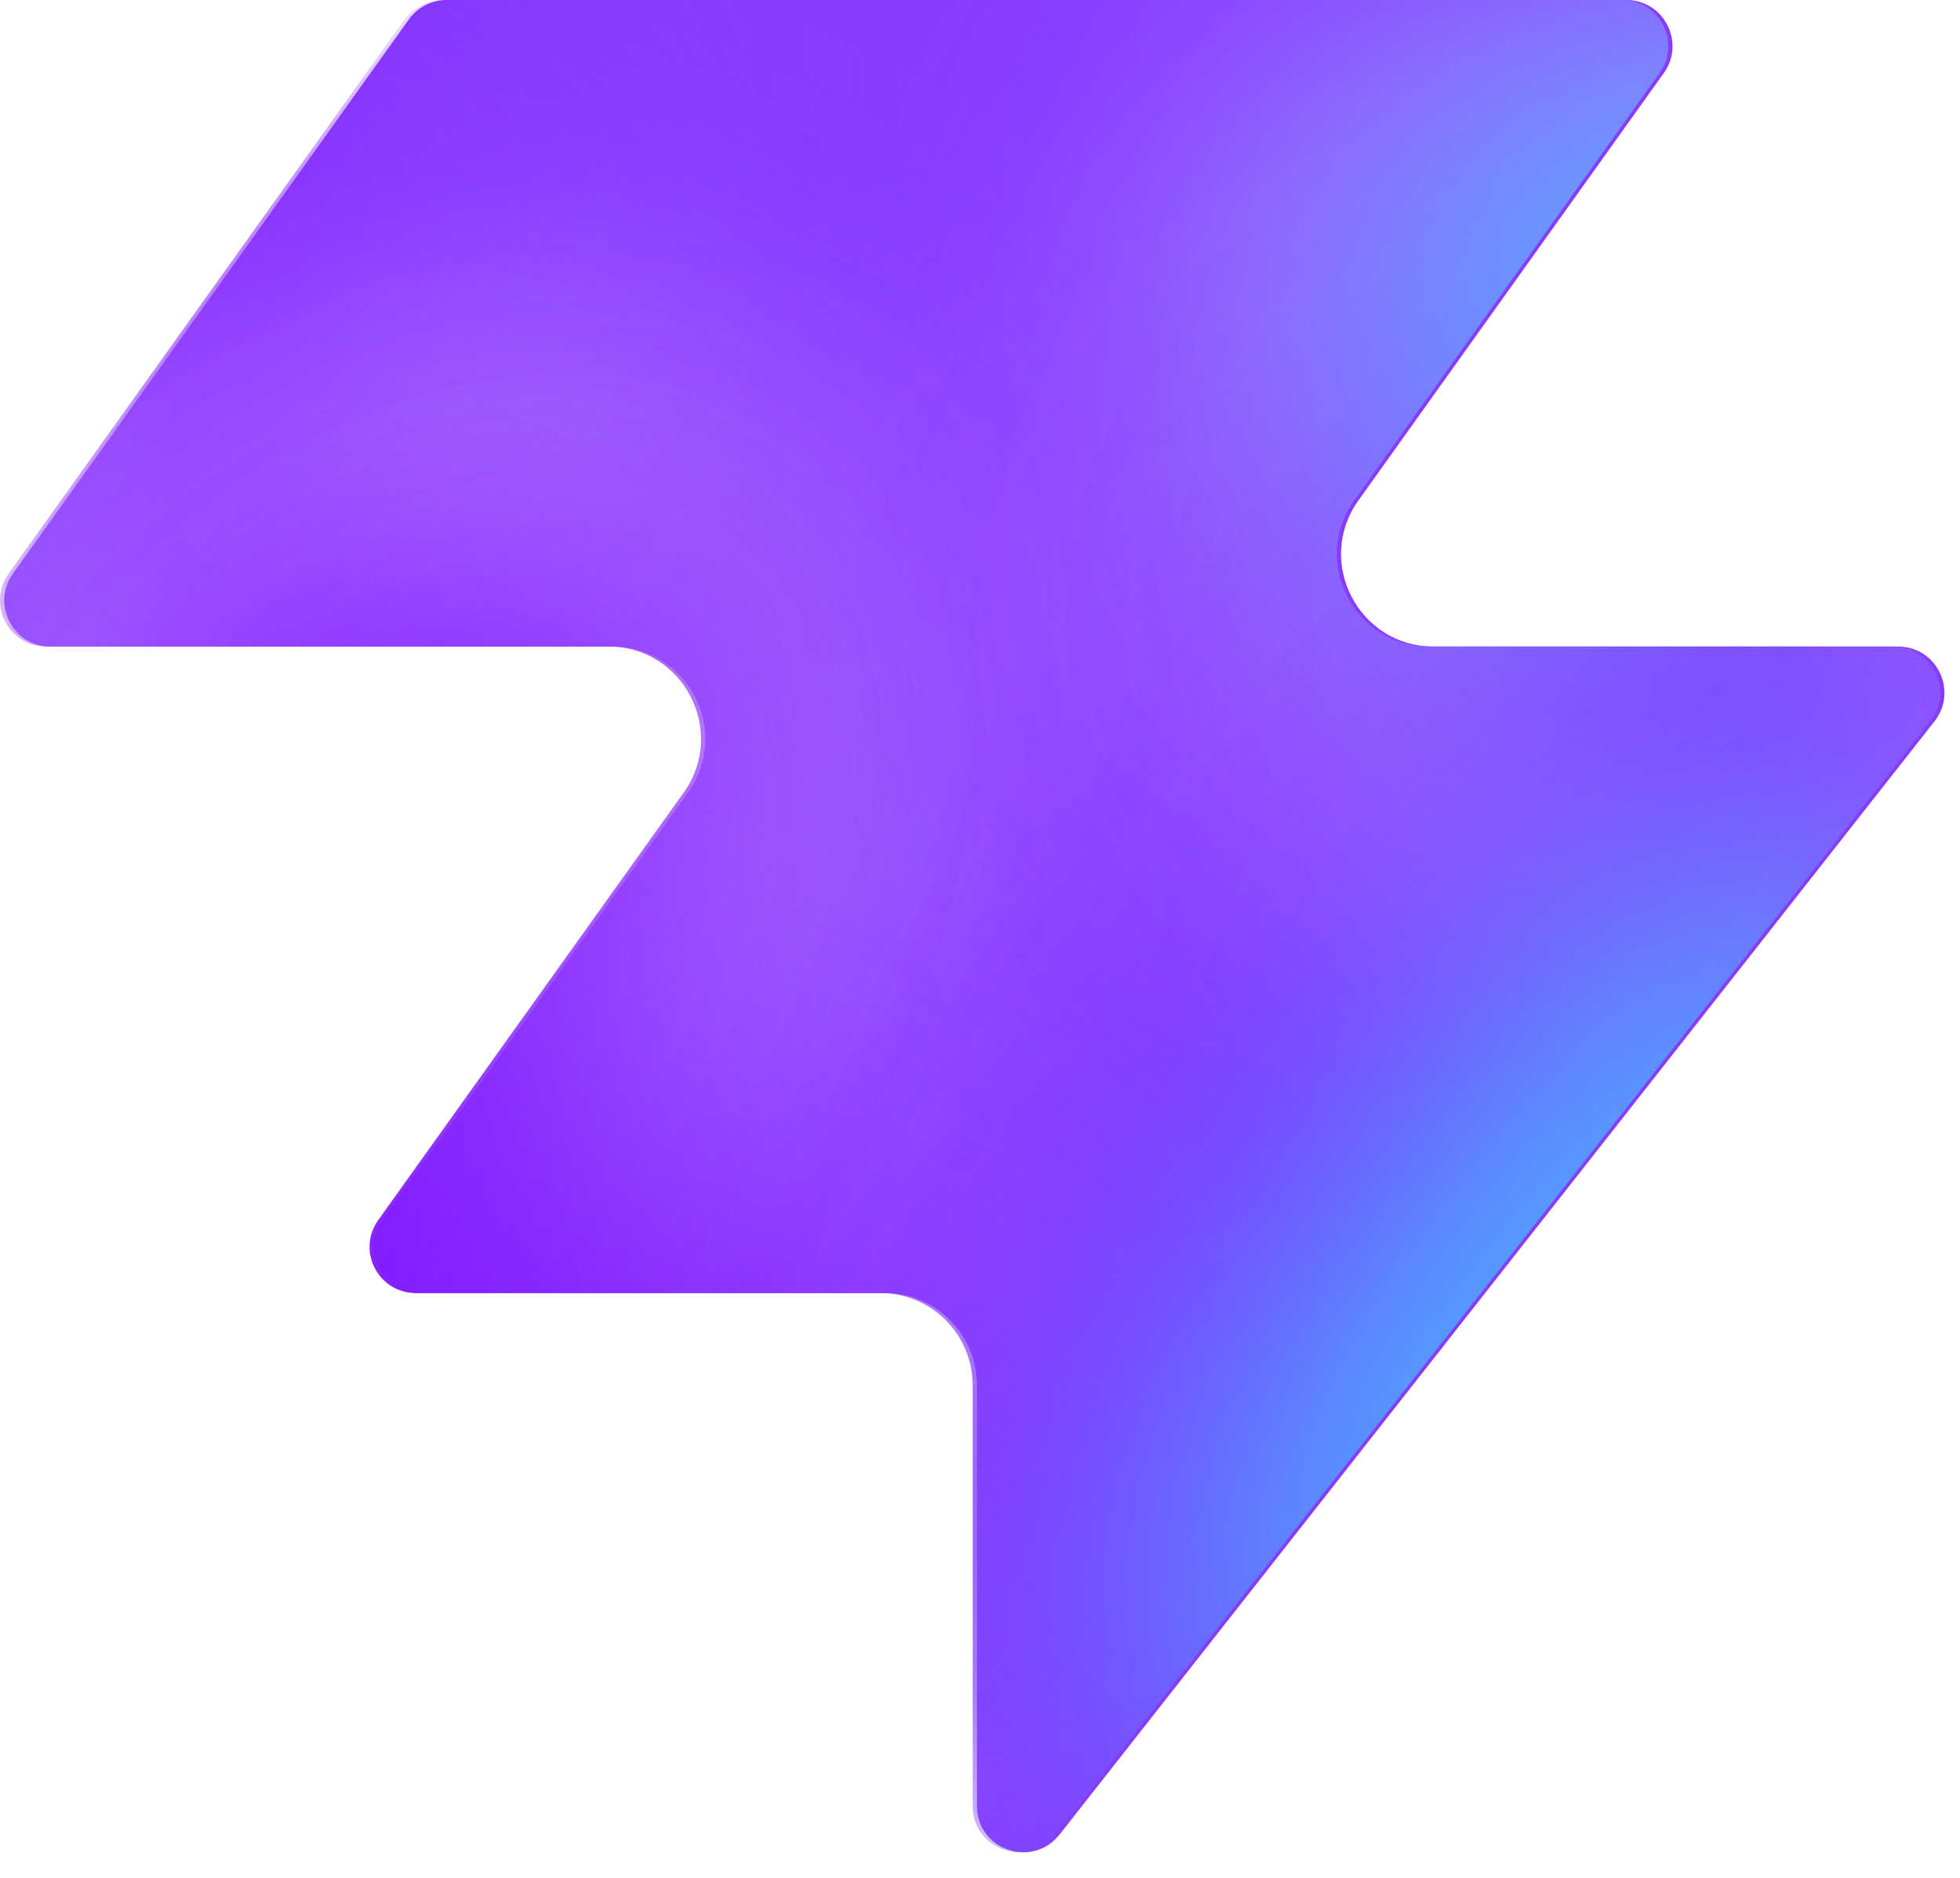
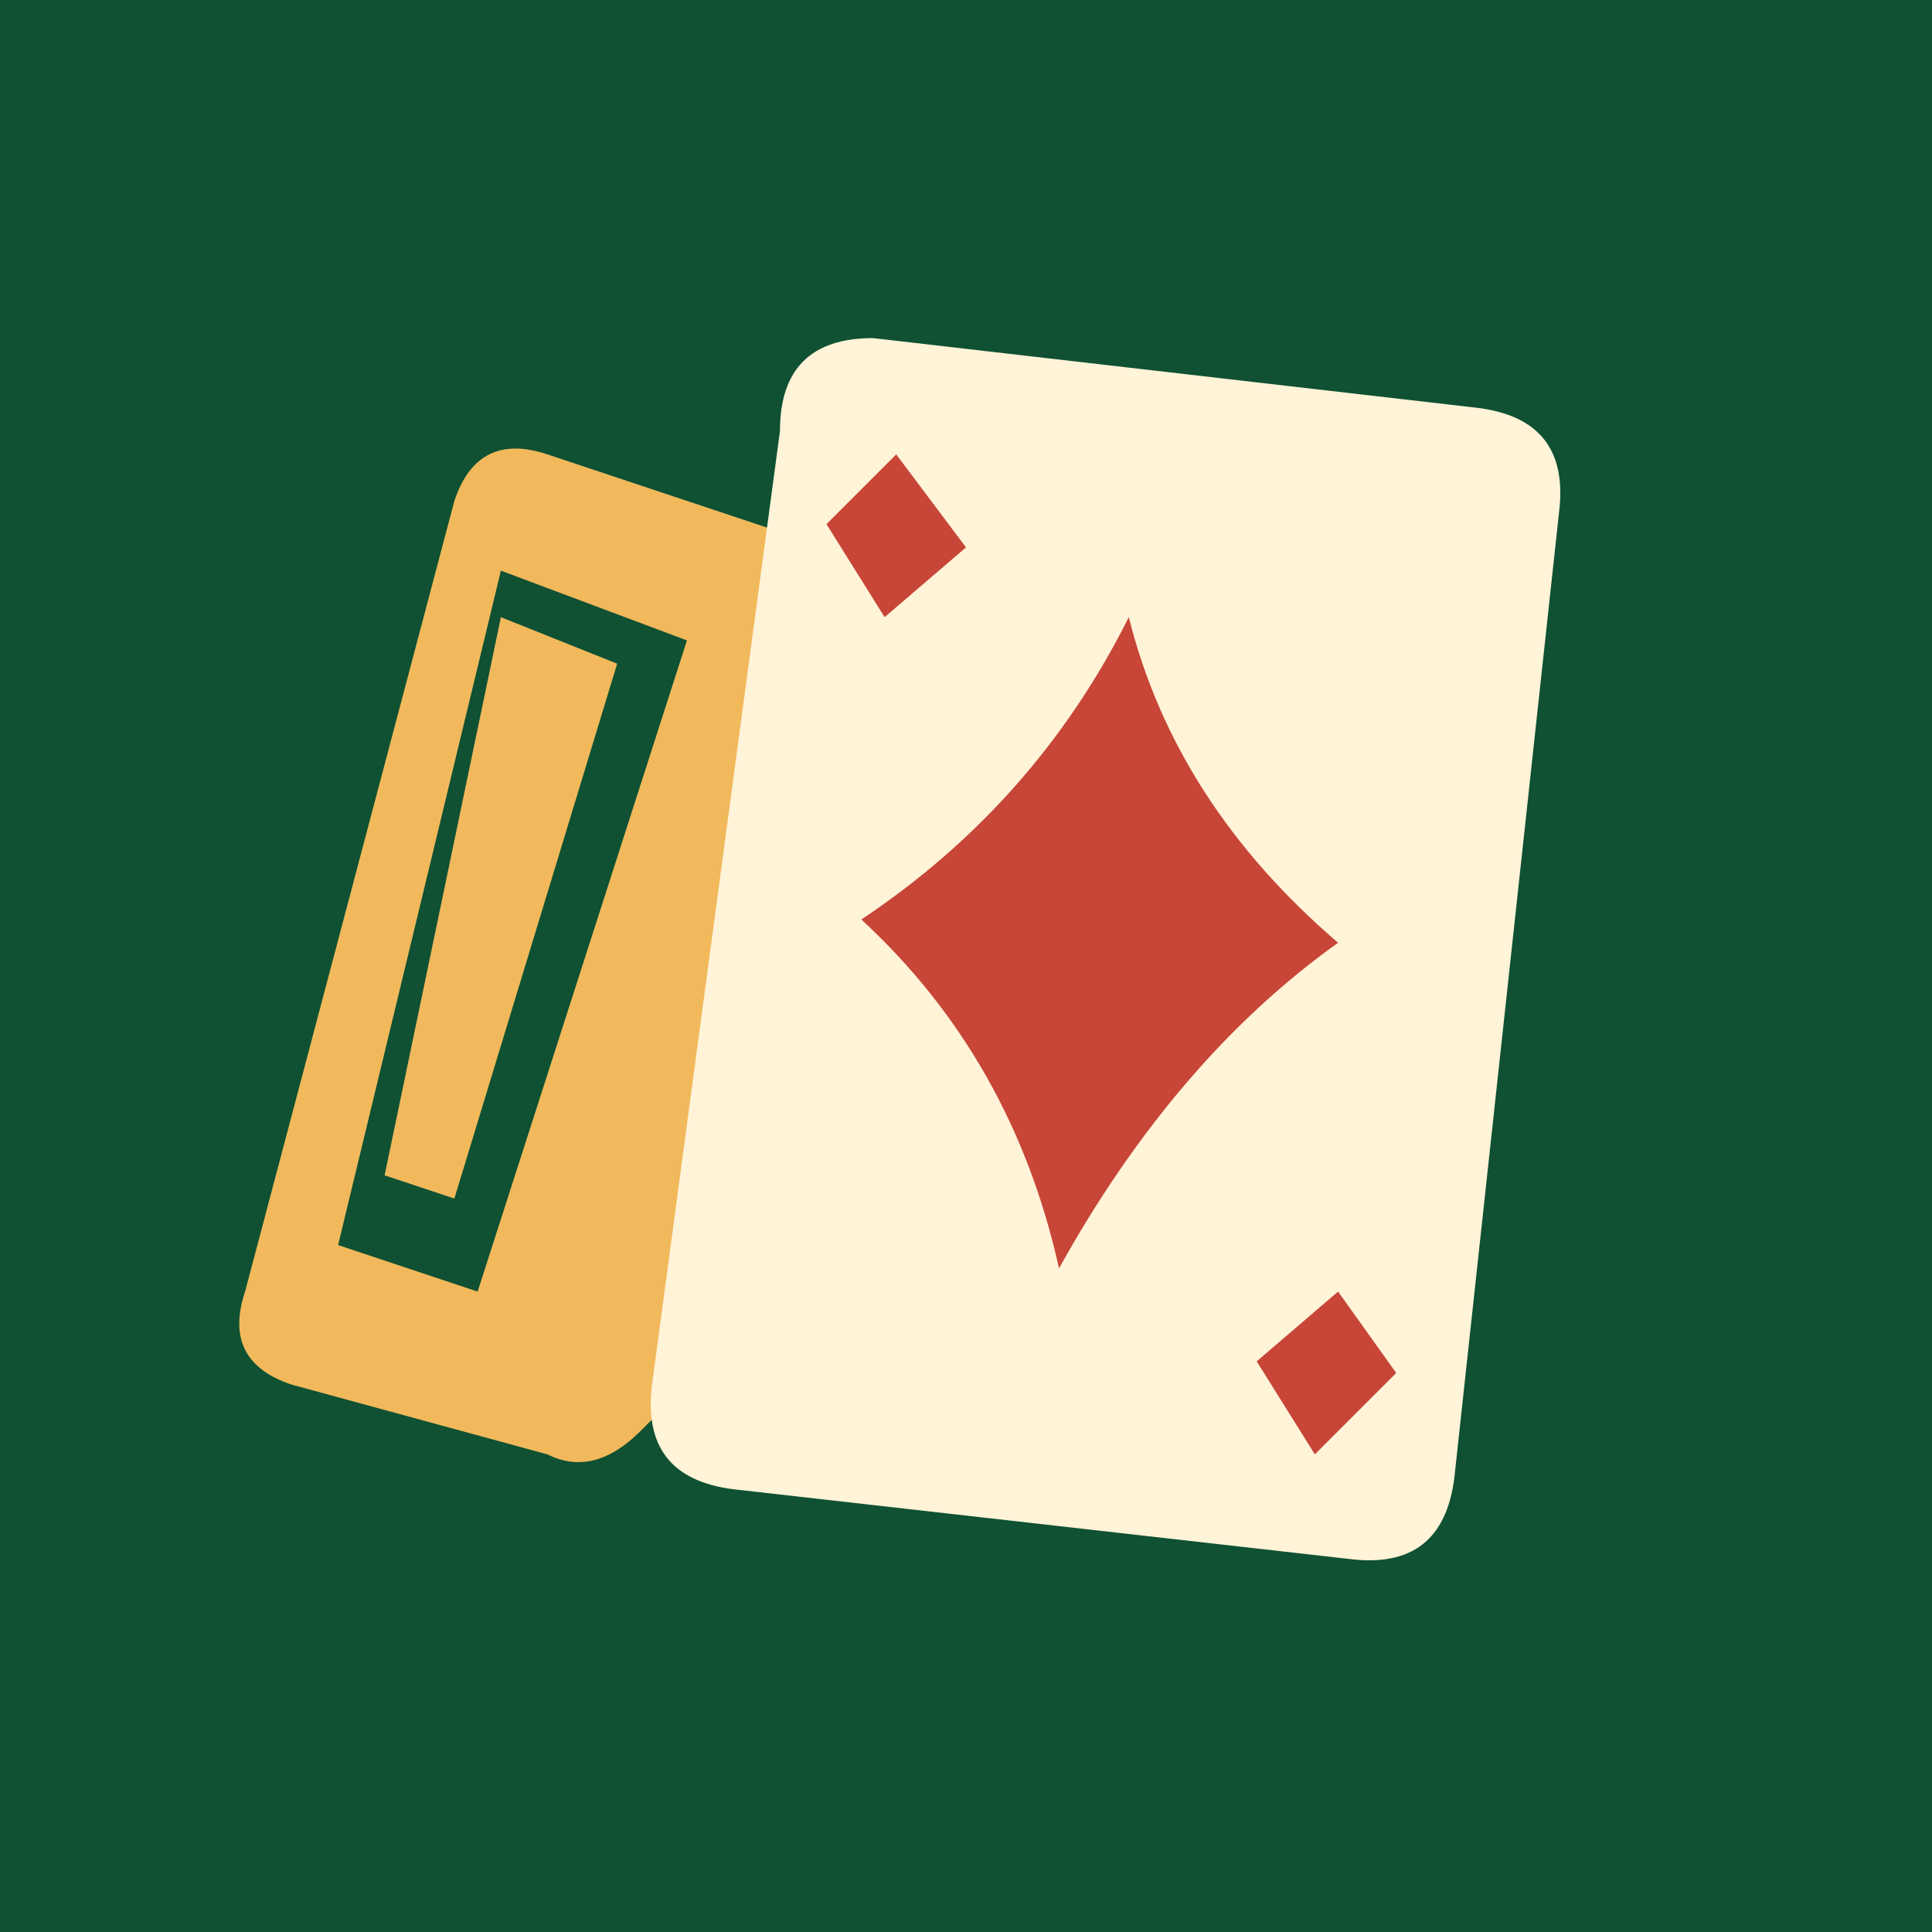
- <svg xmlns="http://www.w3.org/2000/svg" width="48" height="46" fill="none" viewBox="0 0 48 46">
-   <path fill="#863bff" d="M25.946 44.938c-.664.845-2.021.375-2.021-.698V33.937a2.26 2.26 0 0 0-2.262-2.262H10.287c-.92 0-1.456-1.04-.92-1.788l7.48-10.471c1.07-1.497 0-3.578-1.842-3.578H1.237c-.92 0-1.456-1.04-.92-1.788L10.013.474c.214-.297.556-.474.92-.474h28.894c.92 0 1.456 1.04.92 1.788l-7.48 10.471c-1.07 1.498 0 3.579 1.842 3.579h11.377c.943 0 1.473 1.088.89 1.83L25.947 44.94z" style="fill:#863bff;fill:color(display-p3 .525 .23 1);fill-opacity:1" />
-   <mask id="a" width="48" height="46" x="0" y="0" maskUnits="userSpaceOnUse" style="mask-type:alpha">
-     <path fill="#000" d="M25.842 44.938c-.664.844-2.021.375-2.021-.698V33.937a2.26 2.26 0 0 0-2.262-2.262H10.183c-.92 0-1.456-1.04-.92-1.788l7.48-10.471c1.07-1.498 0-3.579-1.842-3.579H1.133c-.92 0-1.456-1.04-.92-1.787L9.91.473c.214-.297.556-.474.92-.474h28.894c.92 0 1.456 1.04.92 1.788l-7.48 10.471c-1.07 1.498 0 3.578 1.842 3.578h11.377c.943 0 1.473 1.088.89 1.832L25.843 44.94z" style="fill:#000;fill-opacity:1" />
-   </mask>
-   <g mask="url(#a)">
-     <g filter="url(#b)">
-       <ellipse cx="5.508" cy="14.704" fill="#ede6ff" rx="5.508" ry="14.704" style="fill:#ede6ff;fill:color(display-p3 .927 .903 1);fill-opacity:1" transform="matrix(.00324 1 1 -.00324 -4.47 31.516)" />
-     </g>
-     <g filter="url(#c)">
-       <ellipse cx="10.399" cy="29.851" fill="#ede6ff" rx="10.399" ry="29.851" style="fill:#ede6ff;fill:color(display-p3 .927 .903 1);fill-opacity:1" transform="matrix(.00324 1 1 -.00324 -39.328 7.883)" />
-     </g>
-     <g filter="url(#d)">
-       <ellipse cx="5.508" cy="30.487" fill="#7e14ff" rx="5.508" ry="30.487" style="fill:#7e14ff;fill:color(display-p3 .492 .077 1);fill-opacity:1" transform="rotate(89.814 -25.913 -14.639)scale(1 -1)" />
-     </g>
-     <g filter="url(#e)">
-       <ellipse cx="5.508" cy="30.599" fill="#7e14ff" rx="5.508" ry="30.599" style="fill:#7e14ff;fill:color(display-p3 .492 .077 1);fill-opacity:1" transform="rotate(89.814 -32.644 -3.334)scale(1 -1)" />
-     </g>
-     <g filter="url(#f)">
-       <ellipse cx="5.508" cy="30.599" fill="#7e14ff" rx="5.508" ry="30.599" style="fill:#7e14ff;fill:color(display-p3 .492 .077 1);fill-opacity:1" transform="matrix(.00324 1 1 -.00324 -34.34 30.47)" />
-     </g>
-     <g filter="url(#g)">
-       <ellipse cx="14.072" cy="22.078" fill="#ede6ff" rx="14.072" ry="22.078" style="fill:#ede6ff;fill:color(display-p3 .927 .903 1);fill-opacity:1" transform="rotate(93.35 24.506 48.493)scale(-1 1)" />
-     </g>
-     <g filter="url(#h)">
-       <ellipse cx="3.47" cy="21.501" fill="#7e14ff" rx="3.47" ry="21.501" style="fill:#7e14ff;fill:color(display-p3 .492 .077 1);fill-opacity:1" transform="rotate(89.009 28.708 47.59)scale(-1 1)" />
-     </g>
-     <g filter="url(#i)">
-       <ellipse cx="3.47" cy="21.501" fill="#7e14ff" rx="3.47" ry="21.501" style="fill:#7e14ff;fill:color(display-p3 .492 .077 1);fill-opacity:1" transform="rotate(89.009 28.708 47.59)scale(-1 1)" />
-     </g>
-     <g filter="url(#j)">
-       <ellipse cx=".387" cy="8.972" fill="#7e14ff" rx="4.407" ry="29.108" style="fill:#7e14ff;fill:color(display-p3 .492 .077 1);fill-opacity:1" transform="rotate(39.51 .387 8.972)" />
-     </g>
-     <g filter="url(#k)">
-       <ellipse cx="47.523" cy="-6.092" fill="#7e14ff" rx="4.407" ry="29.108" style="fill:#7e14ff;fill:color(display-p3 .492 .077 1);fill-opacity:1" transform="rotate(37.892 47.523 -6.092)" />
-     </g>
-     <g filter="url(#l)">
-       <ellipse cx="41.412" cy="6.333" fill="#47bfff" rx="5.971" ry="9.665" style="fill:#47bfff;fill:color(display-p3 .28 .748 1);fill-opacity:1" transform="rotate(37.892 41.412 6.333)" />
-     </g>
-     <g filter="url(#m)">
-       <ellipse cx="-1.879" cy="38.332" fill="#7e14ff" rx="4.407" ry="29.108" style="fill:#7e14ff;fill:color(display-p3 .492 .077 1);fill-opacity:1" transform="rotate(37.892 -1.88 38.332)" />
-     </g>
-     <g filter="url(#n)">
-       <ellipse cx="-1.879" cy="38.332" fill="#7e14ff" rx="4.407" ry="29.108" style="fill:#7e14ff;fill:color(display-p3 .492 .077 1);fill-opacity:1" transform="rotate(37.892 -1.88 38.332)" />
-     </g>
-     <g filter="url(#o)">
-       <ellipse cx="35.651" cy="29.907" fill="#7e14ff" rx="4.407" ry="29.108" style="fill:#7e14ff;fill:color(display-p3 .492 .077 1);fill-opacity:1" transform="rotate(37.892 35.651 29.907)" />
-     </g>
-     <g filter="url(#p)">
-       <ellipse cx="38.418" cy="32.4" fill="#47bfff" rx="5.971" ry="15.297" style="fill:#47bfff;fill:color(display-p3 .28 .748 1);fill-opacity:1" transform="rotate(37.892 38.418 32.4)" />
-     </g>
+ <svg xmlns="http://www.w3.org/2000/svg" width="512" height="512" viewBox="0 0 108 108">
+   <rect width="108" height="108" fill="#0f5132" />
+   <g id="cards" transform="translate(-16.2,-16.2) scale(1.3)">
+     <path fill="#f1b95c" d="M32 34 Q33 31 36 32 L48 36 L44 70 L40 74 Q38 76 36 75 L25 72 Q22 71 23 68 Z" />
+     <path fill="#0f5132" d="M34 37 L42 40 L33 68 L27 66 Z" />
+     <path fill="#f1b95c" d="M34 39 L39 41 L32 64 L29 63 Z" />
+     <path fill="#fff3d8" d="M46 31 Q46 27 50 27 L76 30 Q80 30.5 79.5 34.5 L75 76 Q74.5 80 70.5 79.5 L44 76.5 Q40 76 40.5 72 Z" />
+     <path fill="#c74637" d="M61 39 Q63 47 70 53 Q63 58 58 67 Q56 58 49.5 52 Q57 47 61 39 Z" />
+     <path fill="#c74637" d="M51 32 L54 36 L50.5 39 L48 35 Z M70 68 L72.5 71.5 L69 75 L66.5 71 Z" />
  </g>
-   <defs>
-     <filter id="b" width="60.045" height="41.654" x="-19.77" y="16.149" color-interpolation-filters="sRGB" filterUnits="userSpaceOnUse">
-       <feFlood flood-opacity="0" result="BackgroundImageFix" />
-       <feBlend in="SourceGraphic" in2="BackgroundImageFix" result="shape" />
-       <feGaussianBlur result="effect1_foregroundBlur_2002_17158" stdDeviation="7.659" />
-     </filter>
-     <filter id="c" width="90.34" height="51.437" x="-54.613" y="-7.533" color-interpolation-filters="sRGB" filterUnits="userSpaceOnUse">
-       <feFlood flood-opacity="0" result="BackgroundImageFix" />
-       <feBlend in="SourceGraphic" in2="BackgroundImageFix" result="shape" />
-       <feGaussianBlur result="effect1_foregroundBlur_2002_17158" stdDeviation="7.659" />
-     </filter>
-     <filter id="d" width="79.355" height="29.4" x="-49.64" y="2.03" color-interpolation-filters="sRGB" filterUnits="userSpaceOnUse">
-       <feFlood flood-opacity="0" result="BackgroundImageFix" />
-       <feBlend in="SourceGraphic" in2="BackgroundImageFix" result="shape" />
-       <feGaussianBlur result="effect1_foregroundBlur_2002_17158" stdDeviation="4.596" />
-     </filter>
-     <filter id="e" width="79.579" height="29.4" x="-45.045" y="20.029" color-interpolation-filters="sRGB" filterUnits="userSpaceOnUse">
-       <feFlood flood-opacity="0" result="BackgroundImageFix" />
-       <feBlend in="SourceGraphic" in2="BackgroundImageFix" result="shape" />
-       <feGaussianBlur result="effect1_foregroundBlur_2002_17158" stdDeviation="4.596" />
-     </filter>
-     <filter id="f" width="79.579" height="29.4" x="-43.513" y="21.178" color-interpolation-filters="sRGB" filterUnits="userSpaceOnUse">
-       <feFlood flood-opacity="0" result="BackgroundImageFix" />
-       <feBlend in="SourceGraphic" in2="BackgroundImageFix" result="shape" />
-       <feGaussianBlur result="effect1_foregroundBlur_2002_17158" stdDeviation="4.596" />
-     </filter>
-     <filter id="g" width="74.749" height="58.852" x="15.756" y="-17.901" color-interpolation-filters="sRGB" filterUnits="userSpaceOnUse">
-       <feFlood flood-opacity="0" result="BackgroundImageFix" />
-       <feBlend in="SourceGraphic" in2="BackgroundImageFix" result="shape" />
-       <feGaussianBlur result="effect1_foregroundBlur_2002_17158" stdDeviation="7.659" />
-     </filter>
-     <filter id="h" width="61.377" height="25.362" x="23.548" y="2.284" color-interpolation-filters="sRGB" filterUnits="userSpaceOnUse">
-       <feFlood flood-opacity="0" result="BackgroundImageFix" />
-       <feBlend in="SourceGraphic" in2="BackgroundImageFix" result="shape" />
-       <feGaussianBlur result="effect1_foregroundBlur_2002_17158" stdDeviation="4.596" />
-     </filter>
-     <filter id="i" width="61.377" height="25.362" x="23.548" y="2.284" color-interpolation-filters="sRGB" filterUnits="userSpaceOnUse">
-       <feFlood flood-opacity="0" result="BackgroundImageFix" />
-       <feBlend in="SourceGraphic" in2="BackgroundImageFix" result="shape" />
-       <feGaussianBlur result="effect1_foregroundBlur_2002_17158" stdDeviation="4.596" />
-     </filter>
-     <filter id="j" width="56.045" height="63.649" x="-27.636" y="-22.853" color-interpolation-filters="sRGB" filterUnits="userSpaceOnUse">
-       <feFlood flood-opacity="0" result="BackgroundImageFix" />
-       <feBlend in="SourceGraphic" in2="BackgroundImageFix" result="shape" />
-       <feGaussianBlur result="effect1_foregroundBlur_2002_17158" stdDeviation="4.596" />
-     </filter>
-     <filter id="k" width="54.814" height="64.646" x="20.116" y="-38.415" color-interpolation-filters="sRGB" filterUnits="userSpaceOnUse">
-       <feFlood flood-opacity="0" result="BackgroundImageFix" />
-       <feBlend in="SourceGraphic" in2="BackgroundImageFix" result="shape" />
-       <feGaussianBlur result="effect1_foregroundBlur_2002_17158" stdDeviation="4.596" />
-     </filter>
-     <filter id="l" width="33.541" height="35.313" x="24.641" y="-11.323" color-interpolation-filters="sRGB" filterUnits="userSpaceOnUse">
-       <feFlood flood-opacity="0" result="BackgroundImageFix" />
-       <feBlend in="SourceGraphic" in2="BackgroundImageFix" result="shape" />
-       <feGaussianBlur result="effect1_foregroundBlur_2002_17158" stdDeviation="4.596" />
-     </filter>
-     <filter id="m" width="54.814" height="64.646" x="-29.286" y="6.009" color-interpolation-filters="sRGB" filterUnits="userSpaceOnUse">
-       <feFlood flood-opacity="0" result="BackgroundImageFix" />
-       <feBlend in="SourceGraphic" in2="BackgroundImageFix" result="shape" />
-       <feGaussianBlur result="effect1_foregroundBlur_2002_17158" stdDeviation="4.596" />
-     </filter>
-     <filter id="n" width="54.814" height="64.646" x="-29.286" y="6.009" color-interpolation-filters="sRGB" filterUnits="userSpaceOnUse">
-       <feFlood flood-opacity="0" result="BackgroundImageFix" />
-       <feBlend in="SourceGraphic" in2="BackgroundImageFix" result="shape" />
-       <feGaussianBlur result="effect1_foregroundBlur_2002_17158" stdDeviation="4.596" />
-     </filter>
-     <filter id="o" width="54.814" height="64.646" x="8.244" y="-2.416" color-interpolation-filters="sRGB" filterUnits="userSpaceOnUse">
-       <feFlood flood-opacity="0" result="BackgroundImageFix" />
-       <feBlend in="SourceGraphic" in2="BackgroundImageFix" result="shape" />
-       <feGaussianBlur result="effect1_foregroundBlur_2002_17158" stdDeviation="4.596" />
-     </filter>
-     <filter id="p" width="39.409" height="43.623" x="18.713" y="10.588" color-interpolation-filters="sRGB" filterUnits="userSpaceOnUse">
-       <feFlood flood-opacity="0" result="BackgroundImageFix" />
-       <feBlend in="SourceGraphic" in2="BackgroundImageFix" result="shape" />
-       <feGaussianBlur result="effect1_foregroundBlur_2002_17158" stdDeviation="4.596" />
-     </filter>
-   </defs>
</svg>
